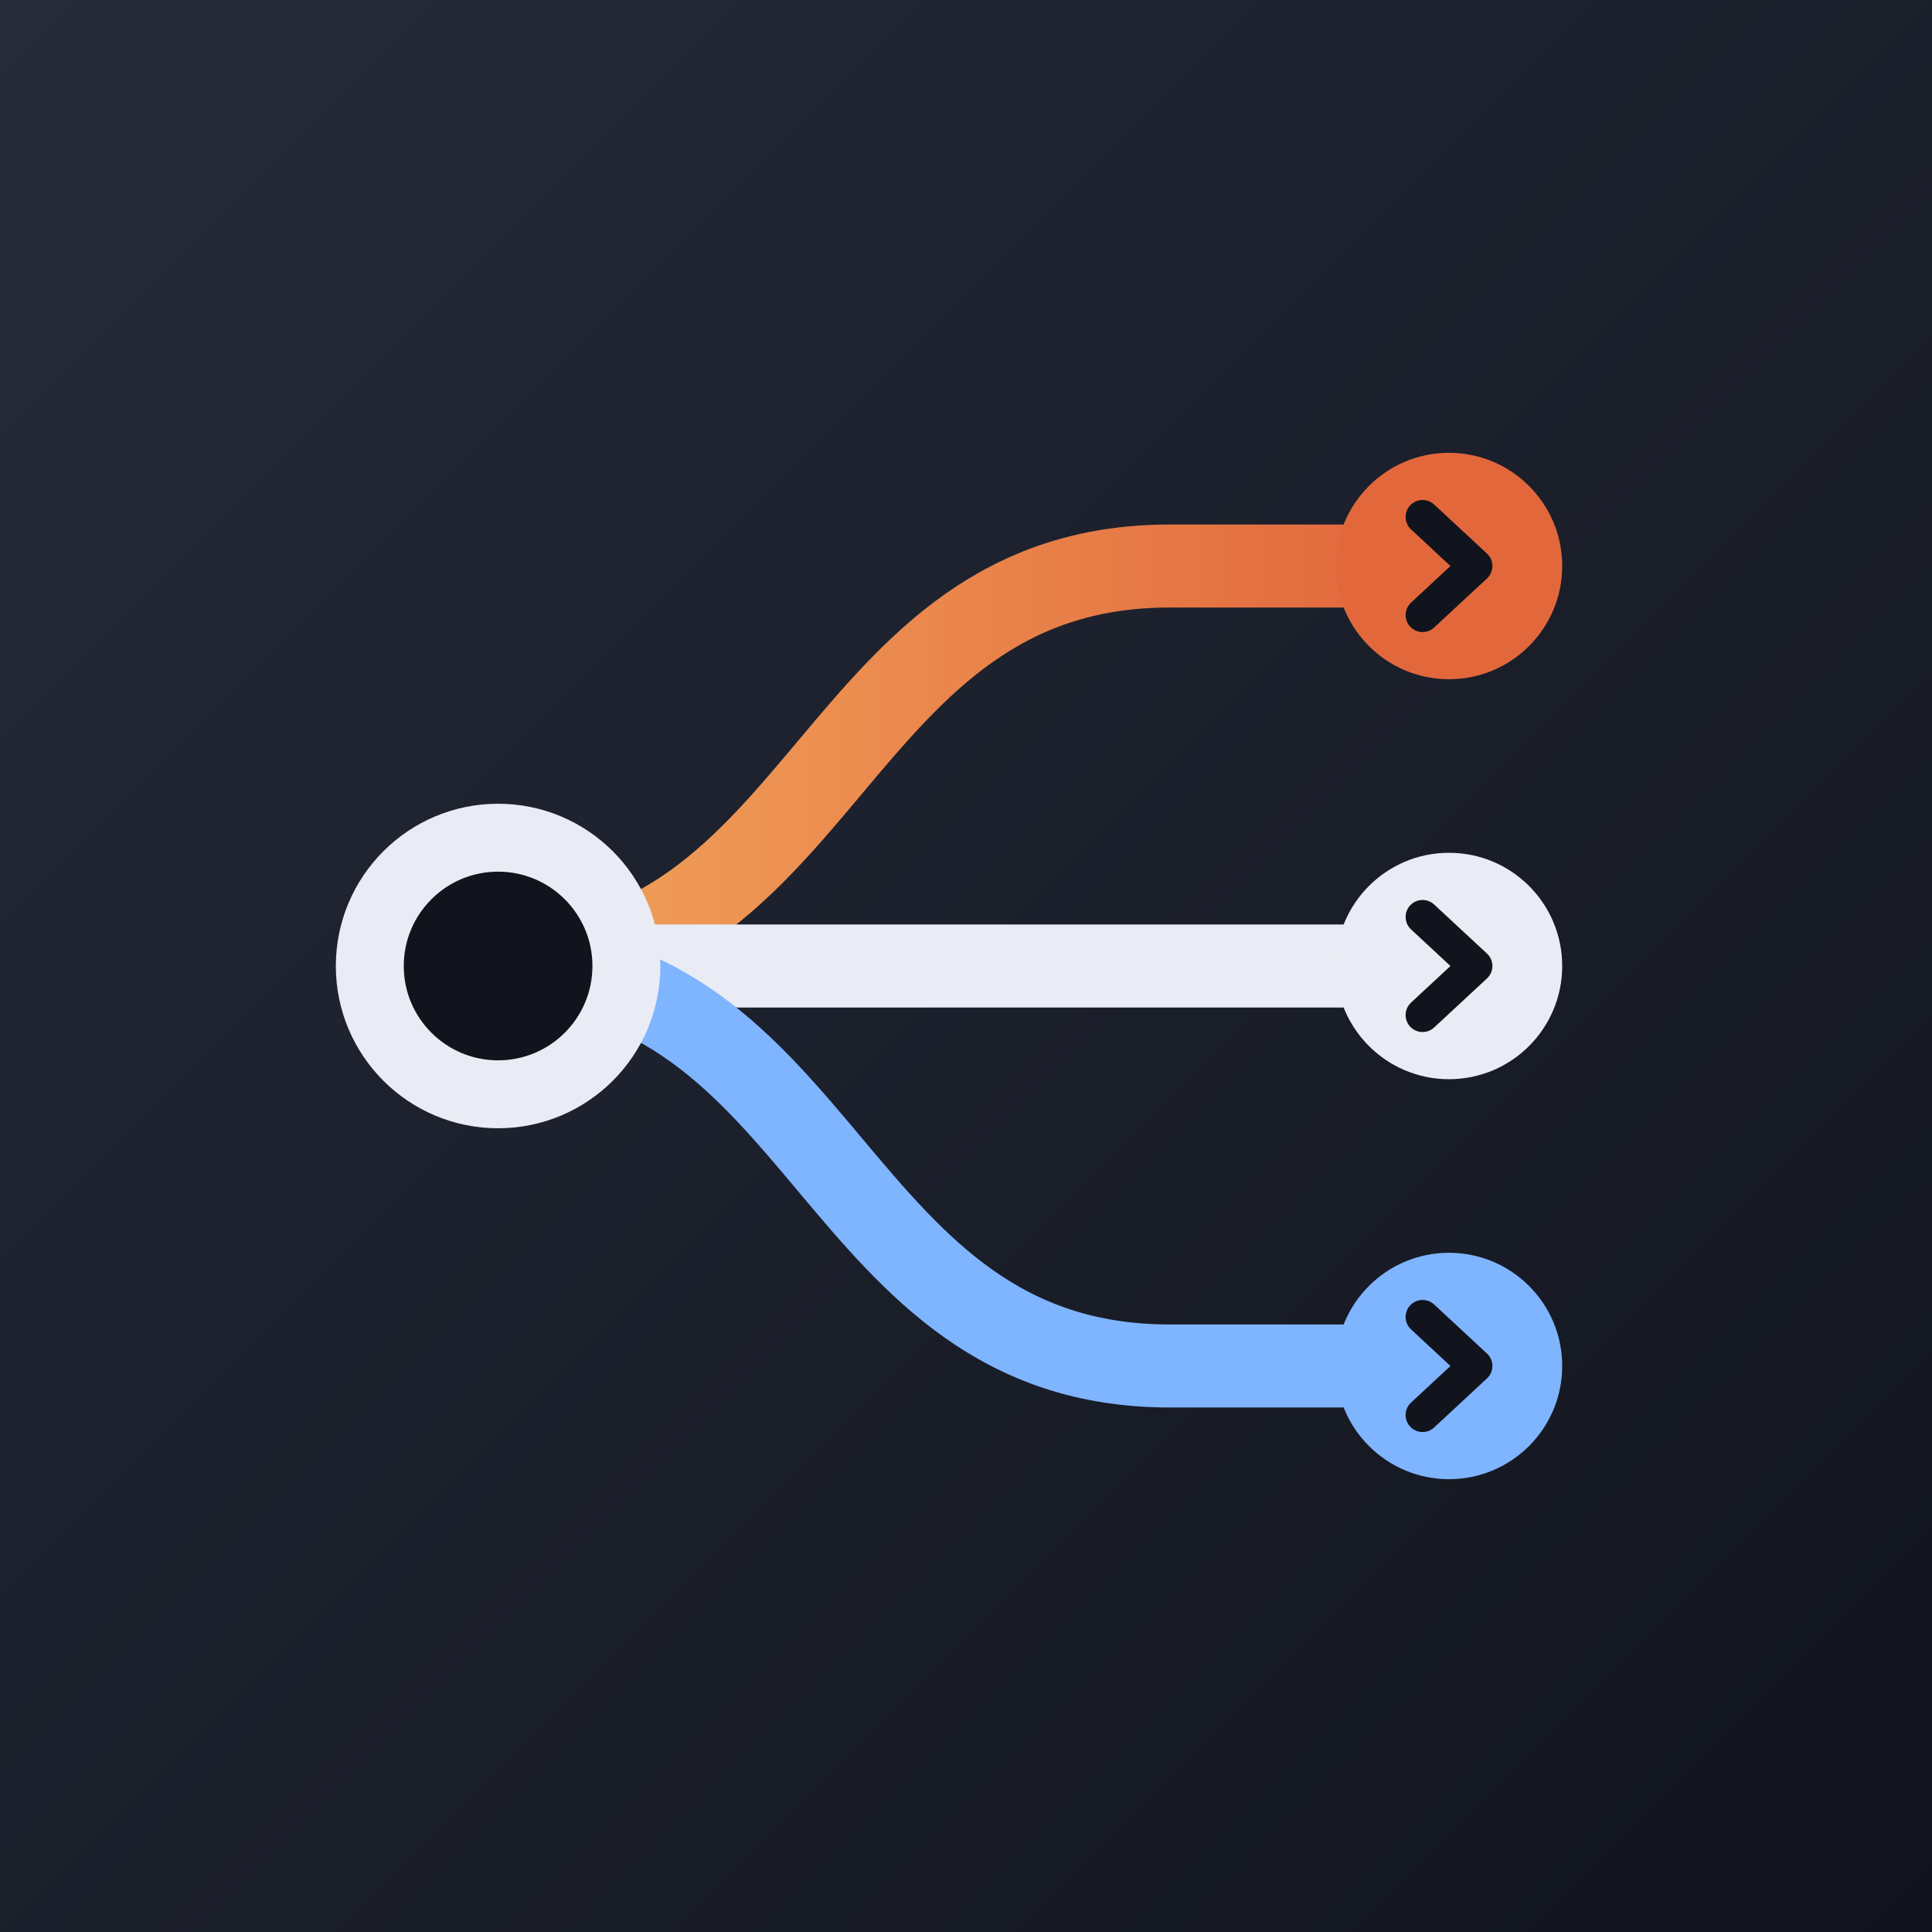
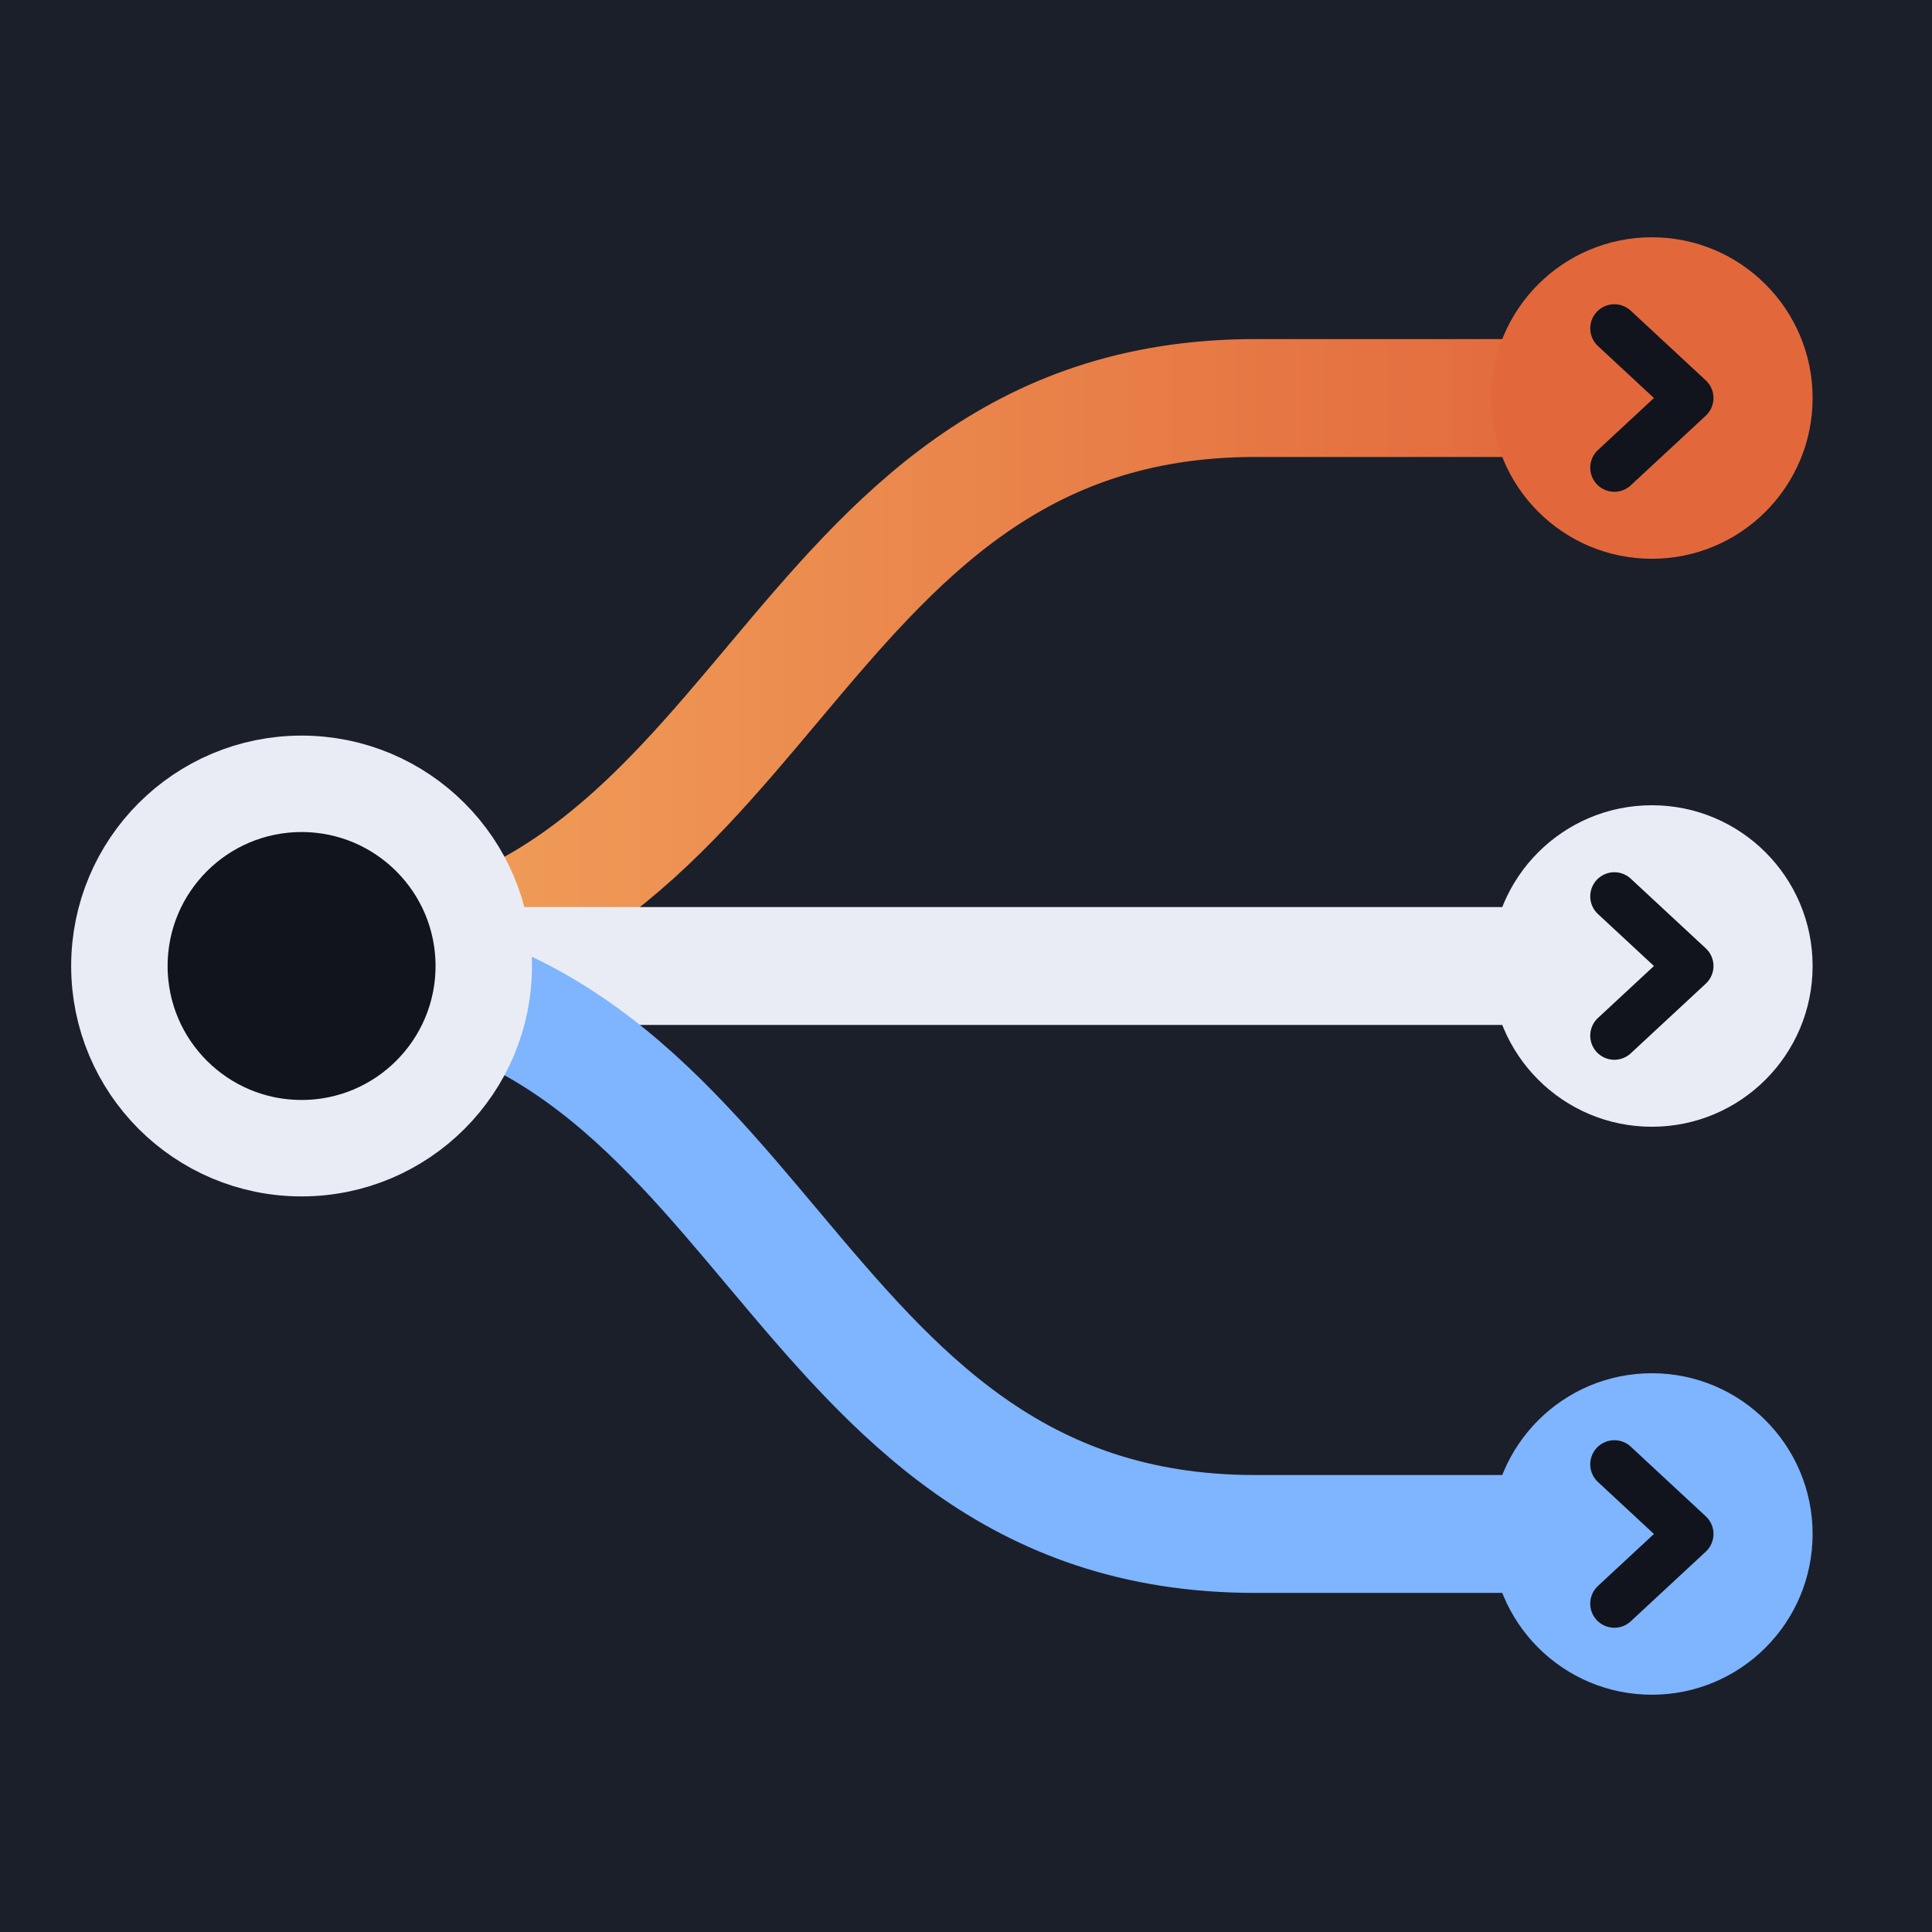
<svg xmlns="http://www.w3.org/2000/svg" viewBox="0 0 512 512" width="512" height="512">
  <defs>
    <linearGradient id="bg" x1="0" y1="0" x2="1" y2="1">
      <stop offset="0" stop-color="#262b3a" />
      <stop offset="1" stop-color="#11141c" />
    </linearGradient>
    <linearGradient id="warm" x1="0" y1="0" x2="1" y2="0">
      <stop offset="0" stop-color="#f2a45c" />
      <stop offset="1" stop-color="#e2683c" />
    </linearGradient>
  </defs>
-   <rect width="512" height="512" fill="url(#bg)" />
-   <g fill="none" stroke-linecap="round" stroke-width="22">
-     <path d="M132 256 C 220 256, 220 150, 310 150 L 372 150" stroke="url(#warm)" />
-     <path d="M132 256 L 372 256" stroke="#e9ecf4" />
-     <path d="M132 256 C 220 256, 220 362, 310 362 L 372 362" stroke="#7fb4ff" />
-   </g>
-   <circle cx="132" cy="256" r="34" fill="#11141c" stroke="#e9ecf4" stroke-width="18" />
-   <circle cx="384" cy="150" r="30" fill="#e2683c" />
-   <circle cx="384" cy="256" r="30" fill="#e9ecf4" />
-   <circle cx="384" cy="362" r="30" fill="#7fb4ff" />
-   <g fill="none" stroke="#11141c" stroke-width="9" stroke-linecap="round" stroke-linejoin="round">
-     <path d="M377 137 L 391 150 L 377 163" />
-     <path d="M377 243 L 391 256 L 377 269" />
-     <path d="M377 349 L 391 362 L 377 375" />
+   <rect width="512" height="512" fill="#1B1F2A" />
+   <g transform="translate(256 256) scale(1.42) translate(-256 -256)">
+     <g fill="none" stroke-linecap="round" stroke-width="22">
+       <path d="M132 256 C 220 256, 220 150, 310 150 L 372 150" stroke="url(#warm)" />
+       <path d="M132 256 L 372 256" stroke="#e9ecf4" />
+       <path d="M132 256 C 220 256, 220 362, 310 362 L 372 362" stroke="#7fb4ff" />
+     </g>
+     <circle cx="132" cy="256" r="34" fill="#11141c" stroke="#e9ecf4" stroke-width="18" />
+     <circle cx="384" cy="150" r="30" fill="#e2683c" />
+     <circle cx="384" cy="256" r="30" fill="#e9ecf4" />
+     <circle cx="384" cy="362" r="30" fill="#7fb4ff" />
+     <g fill="none" stroke="#11141c" stroke-width="9" stroke-linecap="round" stroke-linejoin="round">
+       <path d="M377 137 L 391 150 L 377 163" />
+       <path d="M377 243 L 391 256 L 377 269" />
+       <path d="M377 349 L 391 362 L 377 375" />
+     </g>
  </g>
</svg>
